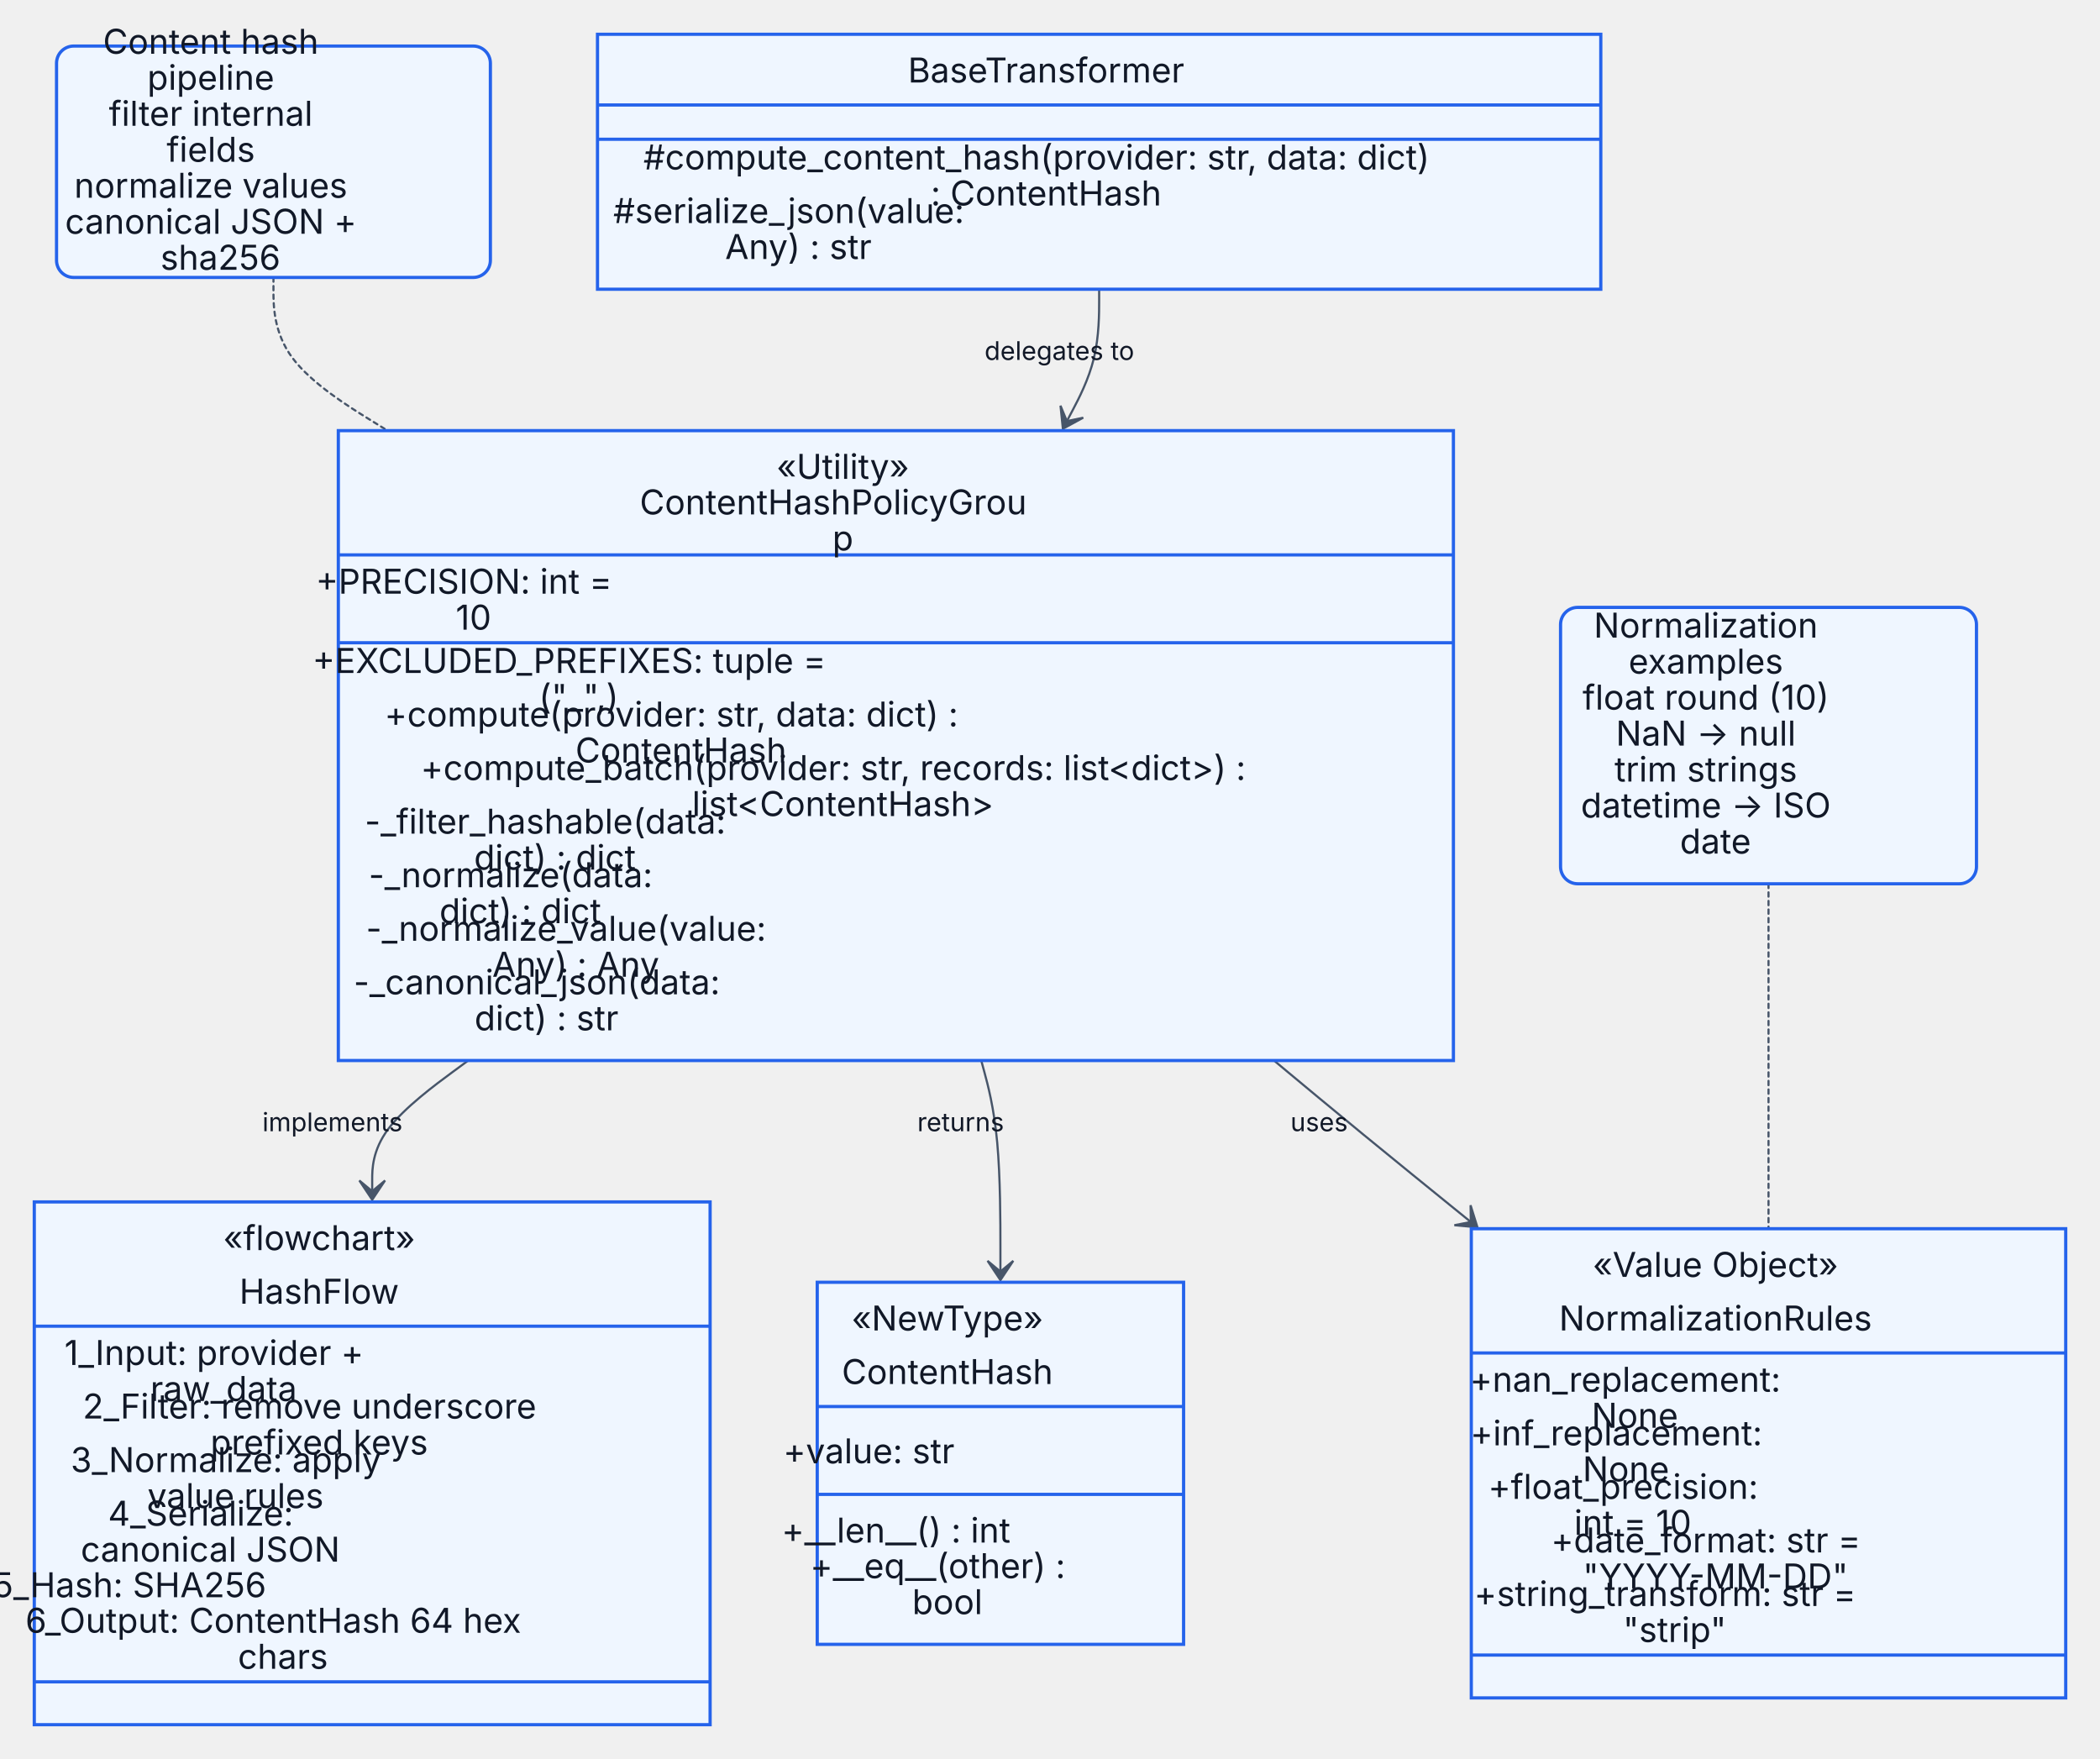
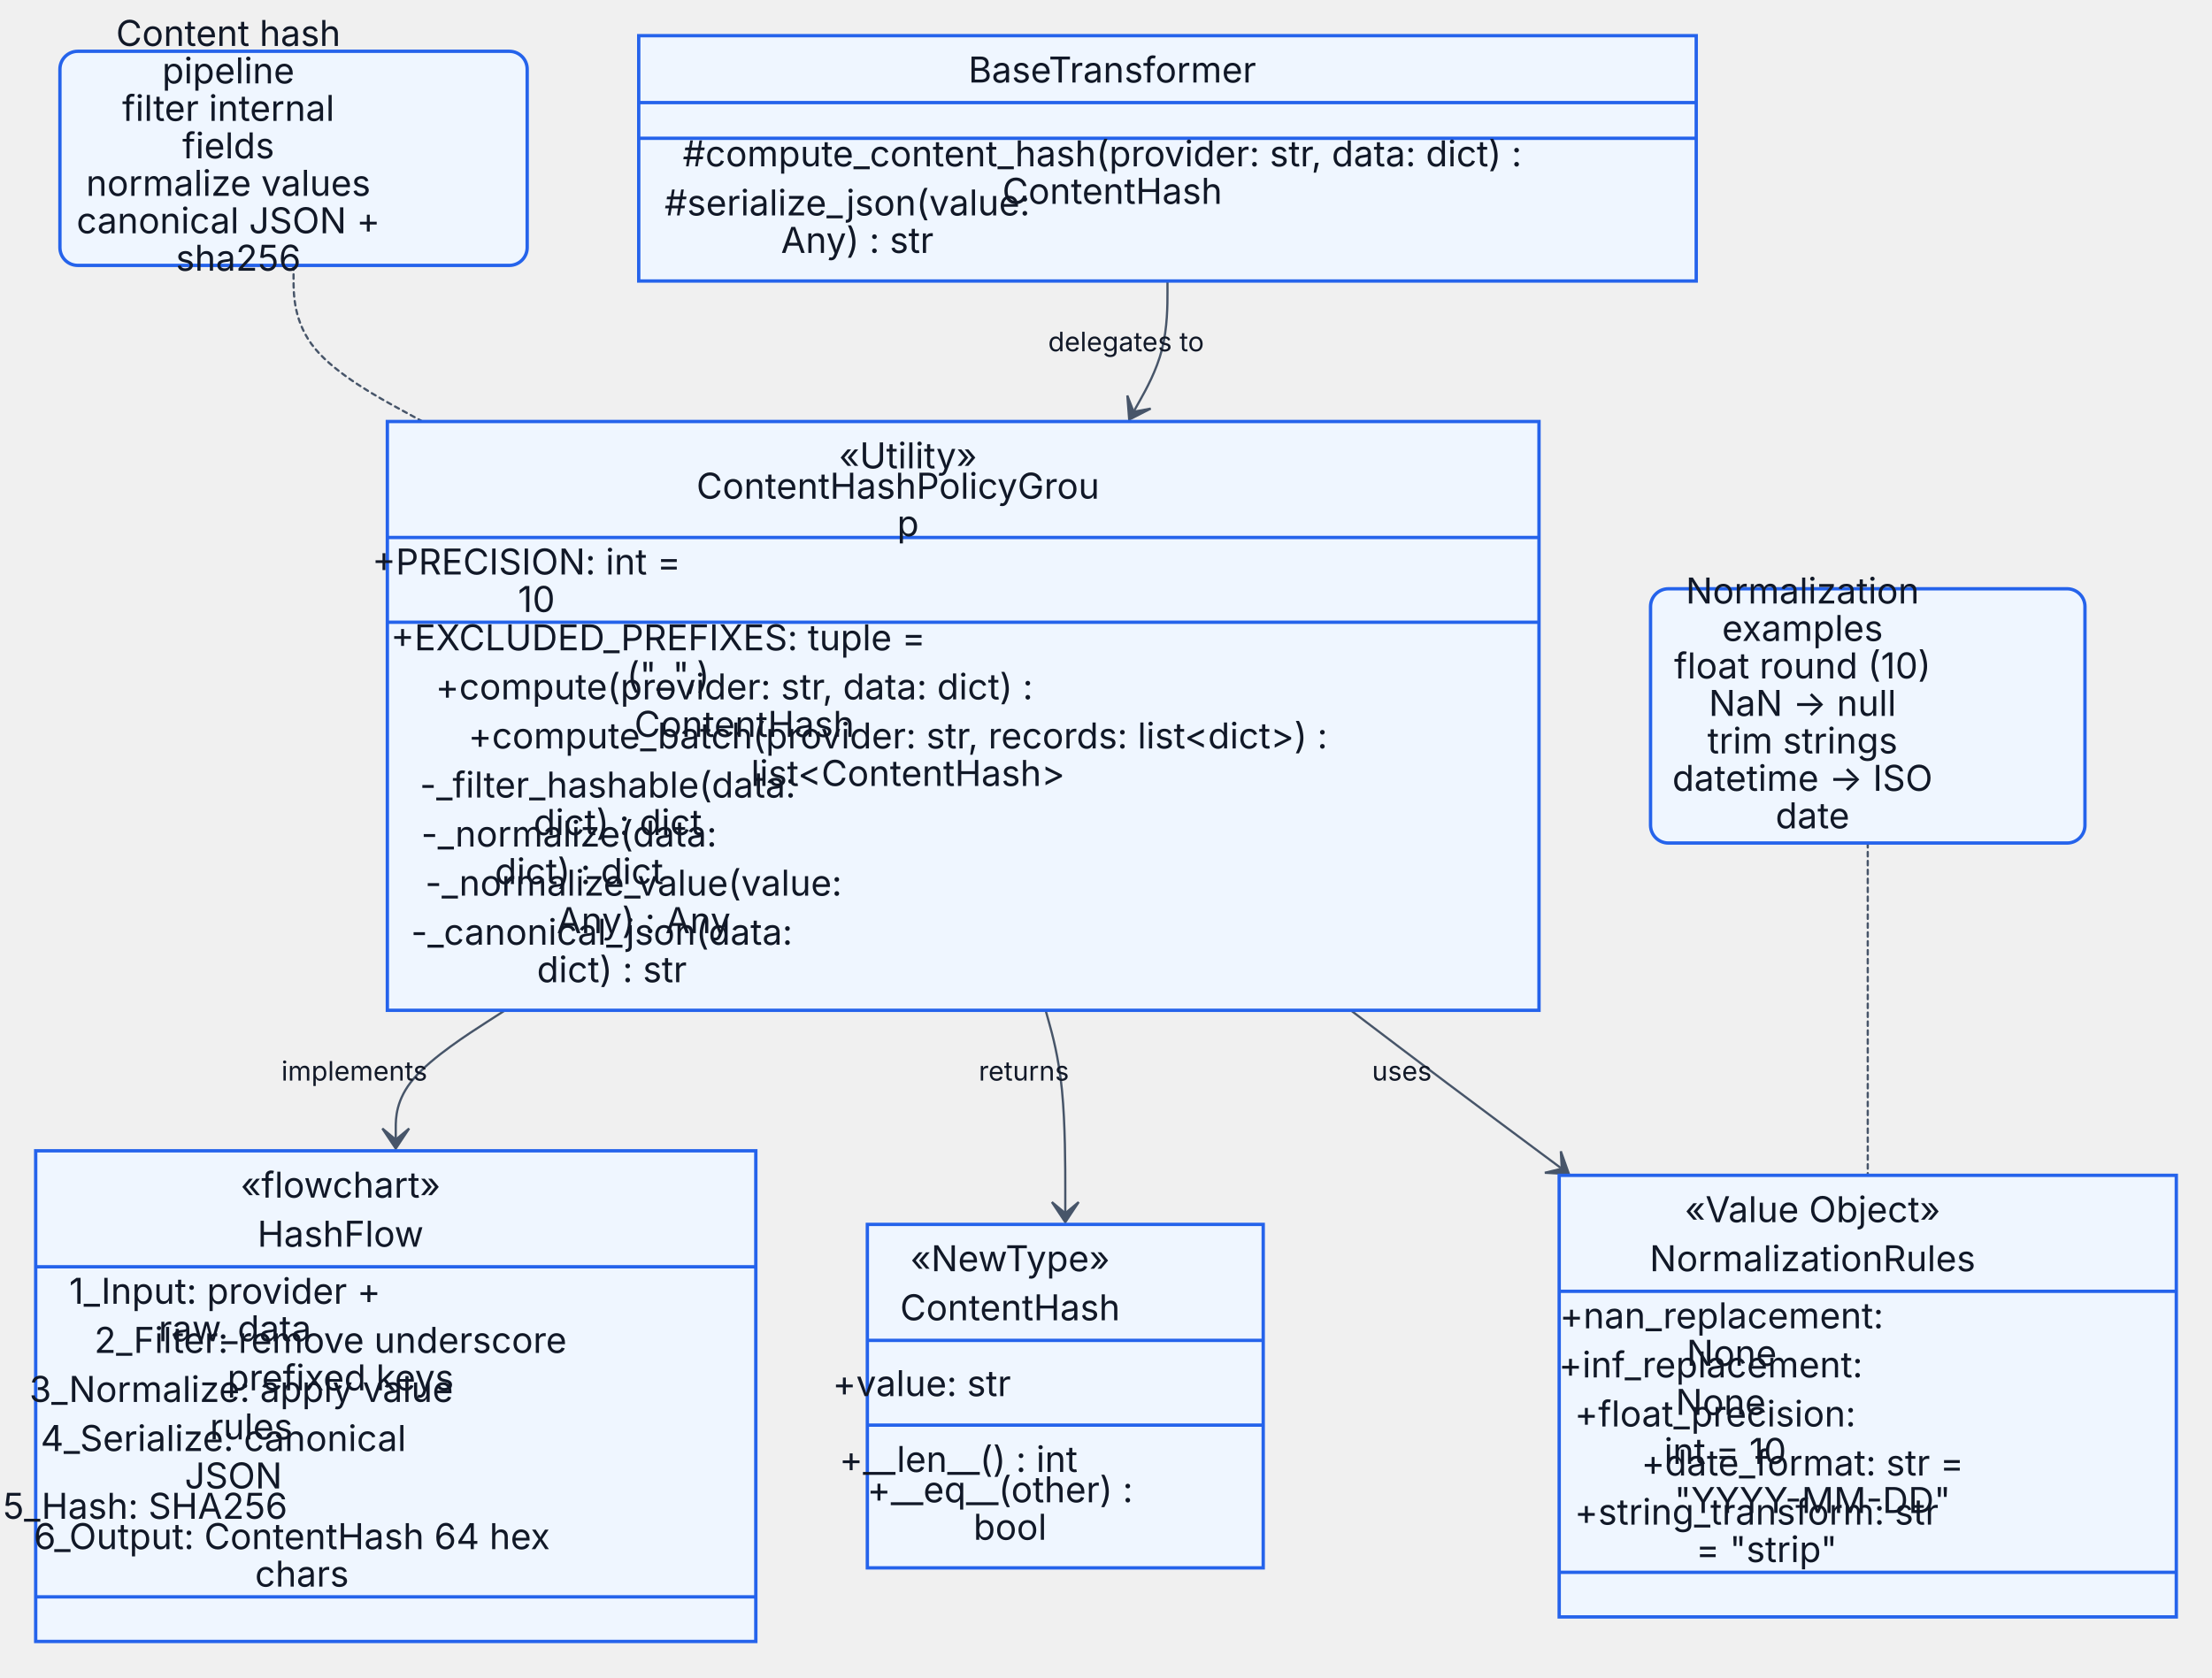
- <svg xmlns="http://www.w3.org/2000/svg" id="my-svg" width="100%" aria-roledescription="classDiagram" style="max-width:980.199px;background-color:white" viewBox="-8 -8 980.199 821">
+ <svg xmlns="http://www.w3.org/2000/svg" id="my-svg" width="100%" aria-roledescription="classDiagram" style="max-width:991.547px;background-color:white" viewBox="-8 -8 991.547 752">
  <style>#my-svg{font-family:Inter,-apple-system,BlinkMacSystemFont,'Segoe UI',Roboto,Oxygen,Ubuntu,sans-serif;font-size:16px;fill:#212121;}#my-svg .error-icon{fill:#f0fdf4;}#my-svg .error-text{fill:#212121;stroke:#212121;}#my-svg .edge-thickness-normal{stroke-width:2px;}#my-svg .edge-thickness-thick{stroke-width:3.5px;}#my-svg .edge-pattern-solid{stroke-dasharray:0;}#my-svg .edge-pattern-dashed{stroke-dasharray:3;}#my-svg .edge-pattern-dotted{stroke-dasharray:2;}#my-svg .marker{fill:#475569;stroke:#475569;}#my-svg .marker.cross{stroke:#475569;}#my-svg svg{font-family:Inter,-apple-system,BlinkMacSystemFont,'Segoe UI',Roboto,Oxygen,Ubuntu,sans-serif;font-size:16px;}#my-svg g.classGroup text{fill:#2563eb;stroke:none;font-family:Inter,-apple-system,BlinkMacSystemFont,'Segoe UI',Roboto,Oxygen,Ubuntu,sans-serif;font-size:10px;}#my-svg g.classGroup text .title{font-weight:bolder;}#my-svg .nodeLabel,#my-svg .edgeLabel{color:#212121;}#my-svg .edgeLabel .label rect{fill:#eff6ff;}#my-svg .label text{fill:#212121;}#my-svg .edgeLabel .label span{background:#eff6ff;}#my-svg .classTitle{font-weight:bolder;}#my-svg .node rect,#my-svg .node circle,#my-svg .node ellipse,#my-svg .node polygon,#my-svg .node path{fill:#eff6ff;stroke:#2563eb;stroke-width:1px;}#my-svg .divider{stroke:#2563eb;stroke-width:1;}#my-svg g.clickable{cursor:pointer;}#my-svg g.classGroup rect{fill:#eff6ff;stroke:#2563eb;}#my-svg g.classGroup line{stroke:#2563eb;stroke-width:1;}#my-svg .classLabel .box{stroke:none;stroke-width:0;fill:#eff6ff;opacity:0.5;}#my-svg .classLabel .label{fill:#2563eb;font-size:10px;}#my-svg .relation{stroke:#475569;stroke-width:1;fill:none;}#my-svg .dashed-line{stroke-dasharray:3;}#my-svg .dotted-line{stroke-dasharray:1 2;}#my-svg #compositionStart,#my-svg .composition{fill:#475569!important;stroke:#475569!important;stroke-width:1;}#my-svg #compositionEnd,#my-svg .composition{fill:#475569!important;stroke:#475569!important;stroke-width:1;}#my-svg #dependencyStart,#my-svg .dependency{fill:#475569!important;stroke:#475569!important;stroke-width:1;}#my-svg #dependencyStart,#my-svg .dependency{fill:#475569!important;stroke:#475569!important;stroke-width:1;}#my-svg #extensionStart,#my-svg .extension{fill:transparent!important;stroke:#475569!important;stroke-width:1;}#my-svg #extensionEnd,#my-svg .extension{fill:transparent!important;stroke:#475569!important;stroke-width:1;}#my-svg #aggregationStart,#my-svg .aggregation{fill:transparent!important;stroke:#475569!important;stroke-width:1;}#my-svg #aggregationEnd,#my-svg .aggregation{fill:transparent!important;stroke:#475569!important;stroke-width:1;}#my-svg #lollipopStart,#my-svg .lollipop{fill:#eff6ff!important;stroke:#475569!important;stroke-width:1;}#my-svg #lollipopEnd,#my-svg .lollipop{fill:#eff6ff!important;stroke:#475569!important;stroke-width:1;}#my-svg .edgeTerminals{font-size:11px;}#my-svg .classTitleText{text-anchor:middle;font-size:18px;fill:#212121;}#my-svg :root{--mermaid-font-family:"trebuchet ms",verdana,arial,sans-serif;}/*
 * Пользовательские стили диаграмм BioETL (структурированная копия)
 * Источник: custom.css
 * Цель: сгруппировать правила по типам элементов и документировать назначение каждого CSS-параметра.
 */

/* =========================================================
 * 1) Глобальная типографика и базовое поведение текста
 * ========================================================= */
svg {
    /* Задаёт основной стек шрифтов для всего текста в SVG. */
    font-family: Inter, -apple-system, BlinkMacSystemFont, 'Segoe UI', Roboto,
    Oxygen, Ubuntu, sans-serif;
}



/* =========================================================
 * 2) Общая геометрия узлов (для нескольких типов диаграмм)
 * ========================================================= */
.node rect,
.node circle,
.node ellipse,
.node polygon,
.node path {
    /* Единая толщина контура для фигур узлов. */
    stroke-width: 1.5px !important;
    /* Скругляет углы по горизонтали для более мягкого вида. */
    rx: 8;
    /* Скругляет углы по вертикали в паре с rx. */
    ry: 8;
    /* Добавляет лёгкую тень и отделяет узлы от фона. */
    filter:  none; /*  drop-shadow(0px 1px 2px rgba(0, 0, 0, 0.05));*/
}

/* =========================================================
 * 3) Контейнеры subgraph / cluster
 * ========================================================= */
.cluster rect,
.cluster path {
    /* Увеличивает радиус углов у контейнеров-групп. */
    rx: 10;
    /* Поддерживает симметрию скругления по вертикали. */
    ry: 10;
    /* Нейтральная заливка контейнера для снижения визуального шума. */
    fill: #f8fafc;
    /* Приглушённая обводка, чтобы границы были заметны, но не доминировали. */
    stroke: #94a3b8;
    /* Толщина границы контейнера в тон большинству узлов. */
    stroke-width: 1.5px;
    /* Убирает пунктир у рамок контейнеров. */
    stroke-dasharray: none;
    /* Делает фон контейнера полностью непрозрачным. */
    fill-opacity: 1;
    /* Отключает тень контейнера, чтобы акцент оставался на узлах. */
    filter: none;
}

.cluster text {
    /* Нормальный вес шрифта для заголовков групп. */
    font-weight: 400;
    /* Увеличенный размер заголовка относительно текста узлов. */
    font-size: 16px;
}

/* =========================================================
 * 4) Стили линий связей (edges/links)
 * ========================================================= */
.edgePath .path {
    /* Делает основные ребра более заметными в плотных графах. */
    stroke-width: 2.5px;
    /* Скругляет соединения сегментов линий. */
    stroke-linejoin: round;
    /* Скругляет окончания линий. */
    stroke-linecap: round;
}

.edgePath path,
.flowchart-link,
.relation,
.messageLine0,
.messageLine1,
.transition path {
    /* Унифицированные скруглённые соединения для всех типов линий. */
    stroke-linejoin: round;
    /* Унифицированные скруглённые окончания для всех типов линий. */
    stroke-linecap: round;
}

.transition path {
    /* Выравнивает толщину переходов state diagram с основными ребрами. */
    stroke-width: 2.5px;
}

/* =========================================================
 * 5) Подписи ребер и fallback-текст
 * ========================================================= */
.edgeLabel {
    /* Компактный размер шрифта для подписей на связях. */
    font-size: 12px;
    /* Плотная межстрочность для экономии места. */
    line-height: 1.1;
    /* Базовый непрозрачный фон под подписью. */
    background-color: #ffffff;
    /* Небольшие внутренние отступы вокруг текста. */
    padding: 1px 3px;
    /* Мягкое скругление фона подписи. */
    border-radius: 2px;
}

.edgeLabel span,
.edgeLabel p,
text.fo-fallback {
    /* Принудительный тёмный fill для контраста в SVG-рендерах. */
    fill: #111827 !important;
    /* Принудительный тёмный цвет для HTML-подписей. */
    color: #111827 !important;
    /* Полная непрозрачность текста. */
    opacity: 1 !important;
    /* Компактная межстрочность для многострочных подписей. */
    line-height: 1.1;
    /* Убирает стандартные внешние отступы HTML-параграфов. */
    margin: 0;
    /* Убирает стандартные внутренние отступы HTML-параграфов. */
    padding: 0;
}

.edgeLabel .labelBkg,
.labelBkg {
    /* Жёстко задаёт белый фон под текстом подписей. */
    background-color: #ffffff !important;
    /* Делает фон полностью непрозрачным во всех просмотрщиках. */
    opacity: 1 !important;
}

.edgeLabel rect {
    /* Переопределяет полупрозрачный фон по умолчанию у Mermaid. */
    opacity: 1 !important;
    /* Жёстко фиксирует белую заливку прямоугольника под подписью. */
    fill: #ffffff !important;
}

/* =========================================================
 * 6) Элементы sequence diagram
 * ========================================================= */
.actor {
    /* Толщина границы actor-блоков. */
    stroke-width: 1.5px;
    /* Скругление углов actor-блоков по горизонтали. */
    rx: 4;
    /* Скругление углов actor-блоков по вертикали. */
    ry: 4;
}

.messageLine0,
.messageLine1 {
    /* Толщина линий сообщений в sequence diagram. */
    stroke-width: 1.6px;
}

.messageText {
    /* Базовый размер текста сообщений. */
    font-size: 13px;
}

.activation0 {
    /* Более тонкая линия activation bar, чтобы не перегружать схему. */
    stroke-width: 1px;
}

.note {
    /* Скругление углов заметки по горизонтали. */
    rx: 4;
    /* Скругление углов заметки по вертикали. */
    ry: 4;
    /* Тонкая граница для вторичных блоков. */
    stroke-width: 1px;
    /* Лёгкая тень для визуального отделения заметок. */
    filter: drop-shadow(1px 1px 2px rgba(0, 0, 0, 0.06));
}

/* =========================================================
 * 7) Базовые элементы class diagram
 * ========================================================= */
g.classGroup rect {
    /* Скругление углов class box по горизонтали. */
    rx: 10;
    /* Скругление углов class box по вертикали. */
    ry: 10;
    /* Толщина границы class box. */
    stroke-width: 1.5px;
    /* Мягкая тень у class box без агрессивного контраста. */
    filter: drop-shadow(1px 1px 2px rgba(0, 0, 0, 0.06));
}

g.classGroup text {
    /* Базовый размер текста внутри class diagram. */
    font-size: 14px;
    padding: 10px 10px;
}

g.classGroup line {
    /* Толщина внутренних разделителей класса. */
    stroke-width: 1px;
}

.relation {
    /* Толщина связей между классами на уровне основных ребер. */
    stroke-width: 2.5px;
}

/* =========================================================
 * 8) Типографика HTML-лейблов class diagram
 * ========================================================= */
g.label-group .nodeLabel {
    /* Увеличенный размер названия класса для иерархии. */
    font-size: 16px !important;
    /* Полужирный акцент на имени класса. */
    font-weight: 200 !important;
    /* Лёгкое межбуквенное расстояние для читаемости заголовка. */
    letter-spacing: 0.01em;
}

g.annotation-group .nodeLabel {
    /* Уменьшенный размер для стереотипов/аннотаций. */
    font-size: 11px !important;
    /* Курсив для визуального отделения аннотаций. */
    font-style: italic !important;
    /* Небольшое ослабление контраста вторичного текста. */
    opacity: 0.8;
}

g.members-group .nodeLabel,
g.methods-group .nodeLabel {
    /* Компактный размер для атрибутов и методов. */
    font-size: 12px !important;
    /* Нормальный вес шрифта для плотного структурного текста. */
    font-weight: 400 !important;
}

/* =========================================================
 * 9) Помощники размеров foreignObject (class/flowchart)
 * ========================================================= */
g.members-group foreignObject,
g.methods-group foreignObject {
    /* Минимальная высота областей members/methods. */
    min-height: 40px;
}

.node foreignObject &gt; div,
g.classGroup foreignObject &gt; div {
    /* Стабилизирует вычисление размеров с учётом отступов/границ. */
    box-sizing: border-box;
}

.node.size-sm foreignObject &gt; div {
    /* Минимальная высота для малого размерного уровня узла. */
    min-height: 80px;
    /* Минимальная ширина для малого размерного уровня узла. */
    min-width: 180px;
}

.node.size-md foreignObject &gt; div {
    /* Минимальная высота для среднего размерного уровня узла. */
    min-height: 140px;
    /* Минимальная ширина для среднего размерного уровня узла. */
    min-width: 260px;
}

.node.size-lg foreignObject &gt; div {
    /* Минимальная высота для большого размерного уровня узла. */
    min-height: 200px;
    /* Минимальная ширина для большого размерного уровня узла. */
    min-width: 340px;
}

/* =========================================================
 * 10) Элементы state diagram
 * ========================================================= */
g.stateGroup rect {
    /* Скругление углов контейнеров состояний по горизонтали. */
    rx: 8;
    /* Скругление углов контейнеров состояний по вертикали. */
    ry: 8;
}

.statediagram-state rect {
    /* Скругление углов узлов состояния по горизонтали. */
    rx: 8;
    /* Скругление углов узлов состояния по вертикали. */
    ry: 8;
    /* Толщина границы узла состояния. */
    stroke-width: 1.5px;
    /* Лёгкая тень для визуального отделения state box. */
    filter: drop-shadow(1px 2px 3px rgba(0, 0, 0, 0.08));
}

/* =========================================================
 * 11) Элементы ER diagram
 * ========================================================= */
.er.entityBox {
    /* Толщина границы сущности ER-диаграммы. */
    stroke-width: 1.5px;
    /* Скругление углов сущности по горизонтали. */
    rx: 4;
    /* Скругление углов сущности по вертикали. */
    ry: 4;
    /* Лёгкая тень для отделения блоков сущностей. */
    filter: drop-shadow(1px 2px 3px rgba(0, 0, 0, 0.08));
}

/* =========================================================
 * 12) Узлы mindmap
 * ========================================================= */
.mindmap-node rect,
.mindmap-node circle {
    /* Толщина контура узлов mindmap. */
    stroke-width: 1.5px;
    /* Чуть более выраженная тень для плотных радиальных веток. */
    filter: drop-shadow(1px 2px 2px rgba(0, 0, 0, 0.1));
}

/* =========================================================
 * 13) Маркеры стрелок
 * ========================================================= */
marker path {
    /* Единый нейтральный цвет наконечников стрелок. */
    fill: #475569;
}

/* =========================================================
 * 14) Цветовая карта архитектурных слоёв (fallback-селекторы)
 * ========================================================= */
[id*="Domain"] &gt; rect,
[id*="Domain"] &gt; path {
    /* Цвет фона для доменного слоя. */
    fill: #f5f3ff !important;
    /* Цвет границы для доменного слоя. */
    stroke: #7c3aed !important;
}

.cluster[id*="Domain"] &gt; rect,
.cluster[id*="Domain"] &gt; path {
    fill: #ffffff !important;
}

[id*="Application"] &gt; rect,
[id*="Application"] &gt; path {
    /* Цвет фона для application-слоя. */
    fill: #f0fdf4 !important;
    /* Цвет границы для application-слоя. */
    stroke: #16a34a !important;
}

.cluster[id*="Application"] &gt; rect,
.cluster[id*="Application"] &gt; path {
    fill: #ffffff !important;
}

[id*="Infrastructure"] &gt; rect,
[id*="Infrastructure"] &gt; path {
    /* Цвет фона для infrastructure-слоя. */
    fill: #fff1f2 !important;
    /* Цвет границы для infrastructure-слоя. */
    stroke: #dc2626 !important;
}

.cluster[id*="Infrastructure"] &gt; rect,
.cluster[id*="Infrastructure"] &gt; path {
    fill: #ffffff !important;
}

[id*="Composition"] &gt; rect,
[id*="Composition"] &gt; path {
    /* Цвет фона для composition-слоя. */
    fill: #fff7ed !important;
    /* Цвет границы для composition-слоя. */
    stroke: #f59e0b !important;
}

.cluster[id*="Composition"] &gt; rect,
.cluster[id*="Composition"] &gt; path {
    fill: #ffffff !important;
}

[id*="Interfaces"] &gt; rect,
[id*="Interfaces"] &gt; path {
    /* Цвет фона для слоя интерфейсов. */
    fill: #eff6ff !important;
    /* Цвет границы для слоя интерфейсов. */
    stroke: #2563eb !important;
}

.cluster[id*="Interfaces"] &gt; rect,
.cluster[id*="Interfaces"] &gt; path {
    fill: #ffffff !important;
}

[id*="External"] &gt; rect,
[id*="External"] &gt; path {
    /* Цвет фона для внешних систем. */
    fill: #f1f5f9 !important;
    /* Цвет границы для внешних систем. */
    stroke: #64748b !important;
}

.cluster[id*="External"] &gt; rect,
.cluster[id*="External"] &gt; path {
    fill: #ffffff !important;
}

/* Белая подложка под подписи всех архитектурных/medallion слоёв */
g.cluster[id*="Domain"] .cluster-label foreignObject &gt; div,
g.cluster[id*="Application"] .cluster-label foreignObject &gt; div,
g.cluster[id*="Infrastructure"] .cluster-label foreignObject &gt; div,
g.cluster[id*="Composition"] .cluster-label foreignObject &gt; div,
g.cluster[id*="Interfaces"] .cluster-label foreignObject &gt; div,
g.cluster[id*="External"] .cluster-label foreignObject &gt; div,
g.cluster[id*="Bronze"] .cluster-label foreignObject &gt; div,
g.cluster[id*="Silver"] .cluster-label foreignObject &gt; div,
g.cluster[id*="Gold"] .cluster-label foreignObject &gt; div,
g.cluster[id*="Quarantine"] .cluster-label foreignObject &gt; div {
    background: #ffffff !important;
    padding: 0 6px !important;
    border-radius: 4px;
}

/* Fallback для рендеров без foreignObject: не рисуем толстую обводку */
g.cluster[id*="Domain"] .cluster-label text.fo-fallback,
g.cluster[id*="Application"] .cluster-label text.fo-fallback,
g.cluster[id*="Infrastructure"] .cluster-label text.fo-fallback,
g.cluster[id*="Composition"] .cluster-label text.fo-fallback,
g.cluster[id*="Interfaces"] .cluster-label text.fo-fallback,
g.cluster[id*="External"] .cluster-label text.fo-fallback,
g.cluster[id*="Bronze"] .cluster-label text.fo-fallback,
g.cluster[id*="Silver"] .cluster-label text.fo-fallback,
g.cluster[id*="Gold"] .cluster-label text.fo-fallback,
g.cluster[id*="Quarantine"] .cluster-label text.fo-fallback {
    fill: #111827 !important;
    stroke: none !important;
}

/* =========================================================
 * 15) Цветовая карта слоёв Medallion
 * ========================================================= */
[id*="Bronze"] &gt; rect,
[id*="Bronze"] &gt; path {
    /* Цвет фона Bronze-слоя. */
    fill: #fff7ed !important;
    /* Цвет границы Bronze-слоя. */
    stroke: #f59e0b !important;
}

[id*="Silver"] &gt; rect,
[id*="Silver"] &gt; path {
    /* Цвет фона Silver-слоя. */
    fill: #f8fafc !important;
    /* Цвет границы Silver-слоя. */
    stroke: #475569 !important;
}

[id*="Gold"] &gt; rect,
[id*="Gold"] &gt; path {
    /* Цвет фона Gold-слоя. */
    fill: #fefce8 !important;
    /* Цвет границы Gold-слоя. */
    stroke: #ca8a04 !important;
}

[id*="Quarantine"] &gt; rect,
[id*="Quarantine"] &gt; path {
    /* Цвет фона для карантинных/проблемных потоков данных. */
    fill: #ffe4e6 !important;
    /* Цвет границы для карантинных/проблемных потоков данных. */
    stroke: #e11d48 !important;
}
/* Нормализует вес текста в узлах и заголовках слоёв (без полужирного акцента). */
.node .label text,
.node .label tspan,
.node .label .nodeLabel,
text.fo-fallback {
    stroke: none !important;
    stroke-width: 0 !important;
    fill: #111827 !important;
    font-weight: 400 !important;
}
/* Single text layer (fallback-only) */
text.fo-fallback {
    display: inline !important;
}

foreignObject {
    display: none !important;
}/* bioetl-inject */#my-svg .edgeLabel rect{opacity:1!important;fill:#ffffff!important}#my-svg .labelBkg{background-color:#ffffff!important;opacity:1!important}#my-svg .edgeLabel .labelBkg{background-color:#ffffff!important;opacity:1!important}#my-svg .edgeLabel{font-size:12px;line-height:1.1;padding:1px 3px}#my-svg .edgeLabel span{color:#111827!important;fill:#111827!important;opacity:1!important;line-height:1.1;margin:0;padding:0}#my-svg .edgeLabel p{color:#111827!important;fill:#111827!important;opacity:1!important;line-height:1.1;margin:0;padding:0}#my-svg text.fo-fallback{color:#111827!important;fill:#111827!important;opacity:1!important}</style>
  <defs>
    <marker id="my-svg_classDiagram-aggregationStart" class="marker aggregation classDiagram" markerHeight="240" markerWidth="190" orient="auto" refX="18" refY="7">
      <path d="m18 7-9 6-8-6 8-6Z" />
    </marker>
  </defs>
  <defs>
    <marker id="my-svg_classDiagram-aggregationEnd" class="marker aggregation classDiagram" markerHeight="28" markerWidth="20" orient="auto" refX="1" refY="7">
      <path d="m18 7-9 6-8-6 8-6Z" />
    </marker>
  </defs>
  <defs>
    <marker id="my-svg_classDiagram-extensionStart" class="marker extension classDiagram" markerHeight="240" markerWidth="190" orient="auto" refX="18" refY="7">
      <path d="m1 7 17 6V1Z" />
    </marker>
  </defs>
  <defs>
    <marker id="my-svg_classDiagram-extensionEnd" class="marker extension classDiagram" markerHeight="28" markerWidth="20" orient="auto" refX="1" refY="7">
      <path d="M1 1v12l17-6Z" />
    </marker>
  </defs>
  <defs>
    <marker id="my-svg_classDiagram-compositionStart" class="marker composition classDiagram" markerHeight="240" markerWidth="190" orient="auto" refX="18" refY="7">
      <path d="m18 7-9 6-8-6 8-6Z" />
    </marker>
  </defs>
  <defs>
    <marker id="my-svg_classDiagram-compositionEnd" class="marker composition classDiagram" markerHeight="28" markerWidth="20" orient="auto" refX="1" refY="7">
      <path d="m18 7-9 6-8-6 8-6Z" />
    </marker>
  </defs>
  <defs>
    <marker id="my-svg_classDiagram-dependencyStart" class="marker dependency classDiagram" markerHeight="240" markerWidth="190" orient="auto" refX="6" refY="7">
      <path d="m5 7 4 6-8-6 8-6Z" />
    </marker>
  </defs>
  <defs>
    <marker id="my-svg_classDiagram-dependencyEnd" class="marker dependency classDiagram" markerHeight="28" markerWidth="20" orient="auto" refX="13" refY="7">
      <path d="m18 7-9 6 5-6-5-6Z" />
    </marker>
  </defs>
  <defs>
    <marker id="my-svg_classDiagram-lollipopStart" class="marker lollipop classDiagram" markerHeight="240" markerWidth="190" orient="auto" refX="13" refY="7">
      <circle cx="7" cy="7" r="6" fill="transparent" stroke="#000" />
    </marker>
  </defs>
  <defs>
    <marker id="my-svg_classDiagram-lollipopEnd" class="marker lollipop classDiagram" markerHeight="240" markerWidth="190" orient="auto" refX="1" refY="7">
      <circle cx="7" cy="7" r="6" fill="transparent" stroke="#000" />
    </marker>
  </defs>
  <g class="root">
    <g class="edgePaths">
-       <path id="id1" marker-end="url(#my-svg_classDiagram-dependencyEnd)" d="m586.65 487 6.603 5.5c6.603 5.5 19.81 16.5 34.99 28.954 15.182 12.453 32.338 26.36 40.915 33.314l8.578 6.954" class="edge-pattern-solid relation" style="fill:none" />
-       <path id="id2" marker-end="url(#my-svg_classDiagram-dependencyEnd)" d="m450.008 487 1.49 5.5c1.492 5.5 4.473 16.5 5.964 32.75s1.491 37.75 1.491 48.5v10.75" class="edge-pattern-solid relation" style="fill:none" />
-       <path id="id3" marker-end="url(#my-svg_classDiagram-dependencyEnd)" d="M505.04 127v5.5c0 5.5 0 16.5-2.434 26.615-2.433 10.116-7.298 19.346-9.73 23.962l-2.434 4.615" class="edge-pattern-solid relation" style="fill:none" />
-       <path id="id4" marker-end="url(#my-svg_classDiagram-dependencyEnd)" d="m210.54 487-7.47 5.5c-7.468 5.5-22.406 16.5-29.875 26.5-7.468 10-7.468 19-7.468 23.5v4.5" class="edge-pattern-solid relation" style="fill:none" />
-       <path id="edgeNote5" d="M119.64 121.5v6.417c0 6.416 0 19.25 8.878 31.166S155.148 182 164.026 187.5l8.877 5.5" class="edge-pattern-dotted relation" style="fill:none" />
-       <path id="edgeNote6" d="M817.473 404.5v161" class="edge-pattern-dotted relation" style="fill:none" />
+       <path id="id1" marker-end="url(#my-svg_classDiagram-dependencyEnd)" d="m597.483 445 6.91 5.25c6.91 5.25 20.729 15.75 36.362 27.487s33.08 24.71 41.803 31.196l8.724 6.487" class="edge-pattern-solid relation" style="fill:none" />
+       <path id="id2" marker-end="url(#my-svg_classDiagram-dependencyEnd)" d="m460.705 445 1.47 5.25c1.47 5.25 4.409 15.75 5.879 30.75s1.47 34.5 1.47 44.25V535" class="edge-pattern-solid relation" style="fill:none" />
+       <path id="id3" marker-end="url(#my-svg_classDiagram-dependencyEnd)" d="M515.332 118v5.25c0 5.25 0 15.75-2.452 25.378s-7.356 18.382-9.808 22.76l-2.452 4.377" class="edge-pattern-solid relation" style="fill:none" />
+       <path id="id4" marker-end="url(#my-svg_classDiagram-dependencyEnd)" d="m218.402 445-8.167 5.25c-8.168 5.25-24.502 15.75-32.67 25.25-8.167 9.5-8.167 18-8.167 22.25V502" class="edge-pattern-solid relation" style="fill:none" />
+       <path id="edgeNote5" d="M123.59 111v6.417c0 6.416 0 19.25 9.638 30.916s28.915 22.167 38.553 27.417l9.638 5.25" class="edge-pattern-dotted relation" style="fill:none" />
+       <path id="edgeNote6" d="M829.234 370v149" class="edge-pattern-dotted relation" style="fill:none" />
    </g>
    <g class="edgeLabels">
      <g class="edgeLabel">
        <g class="label">
-           <text xml:space="preserve" x="15.5" y="10.5" class="fo-fallback" text-anchor="middle" transform="translate(610.77 509.5)">
-             <tspan x="15.5">uses</tspan>
+           <text xml:space="preserve" x="16.898" y="9" class="fo-fallback" text-anchor="middle" transform="translate(622.043 467.5)">
+             <tspan x="16.898">uses</tspan>
          </text>
        </g>
      </g>
      <g class="edgeLabel">
        <g class="label">
-           <text xml:space="preserve" x="24.906" y="10.5" class="fo-fallback" text-anchor="middle" transform="translate(434.047 509.5)">
-             <tspan x="24.906">returns</tspan>
+           <text xml:space="preserve" x="24.898" y="9" class="fo-fallback" text-anchor="middle" transform="translate(444.625 467.5)">
+             <tspan x="24.898">returns</tspan>
          </text>
        </g>
      </g>
      <g class="edgeLabel">
        <g class="label">
-           <text xml:space="preserve" x="43.68" y="10.5" class="fo-fallback" text-anchor="middle" transform="translate(461.36 149.5)">
-             <tspan x="43.68">delegates to</tspan>
+           <text xml:space="preserve" x="43.594" y="9" class="fo-fallback" text-anchor="middle" transform="translate(471.738 140.5)">
+             <tspan x="43.594">delegates to</tspan>
          </text>
        </g>
      </g>
      <g class="edgeLabel">
        <g class="label">
-           <text xml:space="preserve" x="41.359" y="10.5" class="fo-fallback" text-anchor="middle" transform="translate(124.367 509.5)">
-             <tspan x="41.359">implements</tspan>
+           <text xml:space="preserve" x="40.906" y="9" class="fo-fallback" text-anchor="middle" transform="translate(128.492 467.5)">
+             <tspan x="40.906">implements</tspan>
          </text>
        </g>
      </g>
    </g>
    <g class="nodes">
      <g id="classId-ContentHashPolicyGroup-0" class="node default">
-         <path d="M149.918 193h520.484v294H149.918z" class="outer title-state" />
-         <path d="M149.918 251h520.484M149.918 292h520.484" class="divider" />
-         <g class="label">
-           <text xml:space="preserve" x="28.695" y="10.5" class="fo-fallback" text-anchor="middle" transform="translate(381.465 205)">
-             <tspan x="28.695">«Utility»</tspan>
-           </text>
-           <text xml:space="preserve" x="94.648" y="2.1" class="classTitle fo-fallback" text-anchor="middle" transform="translate(315.512 230)">
-             <tspan x="94.648">ContentHashPolicyGrou</tspan>
-             <tspan x="94.648" dy="16.8">p</tspan>
-           </text>
-           <text xml:space="preserve" x="75.844" y="2.1" class="fo-fallback" text-anchor="middle" transform="translate(161.918 267)">
-             <tspan x="75.844">+PRECISION: int =</tspan>
-             <tspan x="75.844" dy="16.8">10</tspan>
-           </text>
-           <text xml:space="preserve" x="124.969" y="2.1" class="fo-fallback" text-anchor="middle" transform="translate(161.918 304)">
-             <tspan x="124.969">+EXCLUDED_PREFIXES: tuple =</tspan>
-             <tspan x="124.969" dy="16.8">("_",)</tspan>
-           </text>
-           <text xml:space="preserve" x="172.688" y="2.1" class="fo-fallback" text-anchor="middle" transform="translate(161.918 329)">
-             <tspan x="172.688">+compute(provider: str, data: dict) :</tspan>
-             <tspan x="172.688" dy="16.8">ContentHash</tspan>
-           </text>
-           <text xml:space="preserve" x="248.242" y="2.1" class="fo-fallback" text-anchor="middle" transform="translate(161.918 354)">
-             <tspan x="248.242">+compute_batch(provider: str, records: list&lt;dict&gt;) :</tspan>
-             <tspan x="248.242" dy="16.8">list&lt;ContentHash&gt;</tspan>
-           </text>
-           <text xml:space="preserve" x="113.852" y="2.1" class="fo-fallback" text-anchor="middle" transform="translate(161.918 379)">
-             <tspan x="113.852">-_filter_hashable(data:</tspan>
-             <tspan x="113.852" dy="16.8">dict) : dict</tspan>
-           </text>
-           <text xml:space="preserve" x="97.695" y="2.1" class="fo-fallback" text-anchor="middle" transform="translate(161.918 404)">
-             <tspan x="97.695">-_normalize(data:</tspan>
-             <tspan x="97.695" dy="16.8">dict) : dict</tspan>
-           </text>
-           <text xml:space="preserve" x="123.562" y="2.1" class="fo-fallback" text-anchor="middle" transform="translate(161.918 429)">
-             <tspan x="123.562">-_normalize_value(value:</tspan>
-             <tspan x="123.562" dy="16.8">Any) : Any</tspan>
-           </text>
-           <text xml:space="preserve" x="109.914" y="2.1" class="fo-fallback" text-anchor="middle" transform="translate(161.918 454)">
-             <tspan x="109.914">-_canonical_json(data:</tspan>
-             <tspan x="109.914" dy="16.8">dict) : str</tspan>
+         <path d="M165.633 181h516.234v264H165.633z" class="outer title-state" />
+         <path d="M165.633 233h516.234M165.633 271h516.234" class="divider" />
+         <g class="label">
+           <text xml:space="preserve" x="28.453" y="9" class="fo-fallback" text-anchor="middle" transform="translate(395.297 193)">
+             <tspan x="28.453">«Utility»</tspan>
+           </text>
+           <text xml:space="preserve" x="97.344" y=".6" class="classTitle fo-fallback" text-anchor="middle" transform="translate(326.406 215)">
+             <tspan x="97.344">ContentHashPolicyGrou</tspan>
+             <tspan x="97.344" dy="16.8">p</tspan>
+           </text>
+           <text xml:space="preserve" x="79.594" y=".6" class="fo-fallback" text-anchor="middle" transform="translate(177.633 249)">
+             <tspan x="79.594">+PRECISION: int =</tspan>
+             <tspan x="79.594" dy="16.8">10</tspan>
+           </text>
+           <text xml:space="preserve" x="138.625" y=".6" class="fo-fallback" text-anchor="middle" transform="translate(177.633 283)">
+             <tspan x="138.625">+EXCLUDED_PREFIXES: tuple =</tspan>
+             <tspan x="138.625" dy="16.8">("_",)</tspan>
+           </text>
+           <text xml:space="preserve" x="172.75" y=".6" class="fo-fallback" text-anchor="middle" transform="translate(177.633 305)">
+             <tspan x="172.75">+compute(provider: str, data: dict) :</tspan>
+             <tspan x="172.75" dy="16.8">ContentHash</tspan>
+           </text>
+           <text xml:space="preserve" x="246.117" y=".6" class="fo-fallback" text-anchor="middle" transform="translate(177.633 327)">
+             <tspan x="246.117">+compute_batch(provider: str, records: list&lt;dict&gt;) :</tspan>
+             <tspan x="246.117" dy="16.8">list&lt;ContentHash&gt;</tspan>
+           </text>
+           <text xml:space="preserve" x="116.062" y=".6" class="fo-fallback" text-anchor="middle" transform="translate(177.633 349)">
+             <tspan x="116.062">-_filter_hashable(data:</tspan>
+             <tspan x="116.062" dy="16.8">dict) : dict</tspan>
+           </text>
+           <text xml:space="preserve" x="98.703" y=".6" class="fo-fallback" text-anchor="middle" transform="translate(177.633 371)">
+             <tspan x="98.703">-_normalize(data:</tspan>
+             <tspan x="98.703" dy="16.8">dict) : dict</tspan>
+           </text>
+           <text xml:space="preserve" x="127.625" y=".6" class="fo-fallback" text-anchor="middle" transform="translate(177.633 393)">
+             <tspan x="127.625">-_normalize_value(value:</tspan>
+             <tspan x="127.625" dy="16.8">Any) : Any</tspan>
+           </text>
+           <text xml:space="preserve" x="113.391" y=".6" class="fo-fallback" text-anchor="middle" transform="translate(177.633 415)">
+             <tspan x="113.391">-_canonical_json(data:</tspan>
+             <tspan x="113.391" dy="16.8">dict) : str</tspan>
          </text>
        </g>
      </g>
      <g id="classId-NormalizationRules-1" class="node default">
-         <path d="M678.746 565.5h277.453v219H678.746z" class="outer title-state" />
-         <path d="M678.746 623.5H956.2M678.746 764.5H956.2" class="divider" />
-         <g class="label">
-           <text xml:space="preserve" x="52.648" y="10.5" class="fo-fallback" text-anchor="middle" transform="translate(764.824 577.5)">
-             <tspan x="52.648">«Value Object»</tspan>
-           </text>
-           <text xml:space="preserve" x="74.039" y="10.5" class="classTitle fo-fallback" text-anchor="middle" transform="translate(743.434 602.5)">
-             <tspan x="74.039">NormalizationRules</tspan>
-           </text>
-           <text xml:space="preserve" x="89.094" y="2.1" class="fo-fallback" text-anchor="middle" transform="translate(690.746 639.5)">
-             <tspan x="89.094">+nan_replacement:</tspan>
-             <tspan x="89.094" dy="16.8">None</tspan>
-           </text>
-           <text xml:space="preserve" x="84.938" y="2.1" class="fo-fallback" text-anchor="middle" transform="translate(690.746 664.5)">
-             <tspan x="84.938">+inf_replacement:</tspan>
-             <tspan x="84.938" dy="16.8">None</tspan>
-           </text>
-           <text xml:space="preserve" x="88.133" y="2.1" class="fo-fallback" text-anchor="middle" transform="translate(690.746 689.5)">
-             <tspan x="88.133">+float_precision:</tspan>
-             <tspan x="88.133" dy="16.8">int = 10</tspan>
-           </text>
-           <text xml:space="preserve" x="126.727" y="2.1" class="fo-fallback" text-anchor="middle" transform="translate(690.746 714.5)">
-             <tspan x="126.727">+date_format: str =</tspan>
-             <tspan x="126.727" dy="16.8">"YYYY-MM-DD"</tspan>
-           </text>
-           <text xml:space="preserve" x="107.672" y="2.1" class="fo-fallback" text-anchor="middle" transform="translate(690.746 739.5)">
-             <tspan x="107.672">+string_transform: str =</tspan>
-             <tspan x="107.672" dy="16.8">"strip"</tspan>
+         <path d="M690.921 519h276.625v198H690.921z" class="outer title-state" />
+         <path d="M690.921 571h276.626M690.921 697h276.626" class="divider" />
+         <g class="label">
+           <text xml:space="preserve" x="54.109" y="9" class="fo-fallback" text-anchor="middle" transform="translate(775.125 531)">
+             <tspan x="54.109">«Value Object»</tspan>
+           </text>
+           <text xml:space="preserve" x="74.68" y="9" class="classTitle fo-fallback" text-anchor="middle" transform="translate(754.555 553)">
+             <tspan x="74.68">NormalizationRules</tspan>
+           </text>
+           <text xml:space="preserve" x="90.062" y=".6" class="fo-fallback" text-anchor="middle" transform="translate(702.922 587)">
+             <tspan x="90.062">+nan_replacement:</tspan>
+             <tspan x="90.062" dy="16.8">None</tspan>
+           </text>
+           <text xml:space="preserve" x="85.164" y=".6" class="fo-fallback" text-anchor="middle" transform="translate(702.922 609)">
+             <tspan x="85.164">+inf_replacement:</tspan>
+             <tspan x="85.164" dy="16.8">None</tspan>
+           </text>
+           <text xml:space="preserve" x="87.172" y=".6" class="fo-fallback" text-anchor="middle" transform="translate(702.922 631)">
+             <tspan x="87.172">+float_precision:</tspan>
+             <tspan x="87.172" dy="16.8">int = 10</tspan>
+           </text>
+           <text xml:space="preserve" x="126.312" y=".6" class="fo-fallback" text-anchor="middle" transform="translate(702.922 653)">
+             <tspan x="126.312">+date_format: str =</tspan>
+             <tspan x="126.312" dy="16.8">"YYYY-MM-DD"</tspan>
+           </text>
+           <text xml:space="preserve" x="105.711" y=".6" class="fo-fallback" text-anchor="middle" transform="translate(702.922 675)">
+             <tspan x="105.711">+string_transform: str</tspan>
+             <tspan x="105.711" dy="16.8">= "strip"</tspan>
          </text>
        </g>
      </g>
      <g id="classId-ContentHash-2" class="node default">
-         <path d="M373.453 590.5h171v169h-171z" class="outer title-state" />
-         <path d="M373.453 648.5h171M373.453 689.5h171" class="divider" />
-         <g class="label">
-           <text xml:space="preserve" x="40.555" y="10.5" class="fo-fallback" text-anchor="middle" transform="translate(418.398 602.5)">
-             <tspan x="40.555">«NewType»</tspan>
-           </text>
-           <text xml:space="preserve" x="48.859" y="10.5" class="classTitle fo-fallback" text-anchor="middle" transform="translate(410.094 627.5)">
-             <tspan x="48.859">ContentHash</tspan>
-           </text>
-           <text xml:space="preserve" x="36.836" y="10.5" class="fo-fallback" text-anchor="middle" transform="translate(385.453 664.5)">
-             <tspan x="36.836">+value: str</tspan>
-           </text>
-           <text xml:space="preserve" x="49.523" y="10.5" class="fo-fallback" text-anchor="middle" transform="translate(385.453 701.5)">
-             <tspan x="49.523">+__len__() : int</tspan>
-           </text>
-           <text xml:space="preserve" x="73.5" y="2.1" class="fo-fallback" text-anchor="middle" transform="translate(385.453 726.5)">
-             <tspan x="73.5">+__eq__(other) :</tspan>
-             <tspan x="73.5" dy="16.8">bool</tspan>
+         <path d="M380.796 541H558.25v154H380.796z" class="outer title-state" />
+         <path d="M380.796 593H558.25M380.796 631H558.25" class="divider" />
+         <g class="label">
+           <text xml:space="preserve" x="42.25" y="9" class="fo-fallback" text-anchor="middle" transform="translate(427.273 553)">
+             <tspan x="42.25">«NewType»</tspan>
+           </text>
+           <text xml:space="preserve" x="49.781" y="9" class="classTitle fo-fallback" text-anchor="middle" transform="translate(419.742 575)">
+             <tspan x="49.781">ContentHash</tspan>
+           </text>
+           <text xml:space="preserve" x="37.133" y="9" class="fo-fallback" text-anchor="middle" transform="translate(392.797 609)">
+             <tspan x="37.133">+value: str</tspan>
+           </text>
+           <text xml:space="preserve" x="53.594" y="9" class="fo-fallback" text-anchor="middle" transform="translate(392.797 643)">
+             <tspan x="53.594">+__len__() : int</tspan>
+           </text>
+           <text xml:space="preserve" x="76.727" y=".6" class="fo-fallback" text-anchor="middle" transform="translate(392.797 665)">
+             <tspan x="76.727">+__eq__(other) :</tspan>
+             <tspan x="76.727" dy="16.8">bool</tspan>
          </text>
        </g>
      </g>
      <g id="classId-BaseTransformer-3" class="node default">
-         <path d="M270.891 8h468.297v119H270.891z" class="outer title-state" />
-         <path d="M270.891 41h468.296M270.891 57h468.296" class="divider" />
-         <g class="label">
-           <text xml:space="preserve" x="63.219" y="10.5" class="classTitle fo-fallback" text-anchor="middle" transform="translate(441.82 20)">
-             <tspan x="63.219">BaseTransformer</tspan>
-           </text>
-           <text xml:space="preserve" x="222.148" y="2.1" class="fo-fallback" text-anchor="middle" transform="translate(282.89 69)">
-             <tspan x="222.148">#compute_content_hash(provider: str, data: dict)</tspan>
-             <tspan x="222.148" dy="16.8">: ContentHash</tspan>
-           </text>
-           <text xml:space="preserve" x="106.508" y="2.1" class="fo-fallback" text-anchor="middle" transform="translate(282.89 94)">
-             <tspan x="106.508">#serialize_json(value:</tspan>
-             <tspan x="106.508" dy="16.8">Any) : str</tspan>
+         <path d="M278.316 8h474.031v110H278.316z" class="outer title-state" />
+         <path d="M278.316 38h474.032M278.316 54h474.032" class="divider" />
+         <g class="label">
+           <text xml:space="preserve" x="65.812" y="9" class="classTitle fo-fallback" text-anchor="middle" transform="translate(449.52 20)">
+             <tspan x="65.812">BaseTransformer</tspan>
+           </text>
+           <text xml:space="preserve" x="225.016" y=".6" class="fo-fallback" text-anchor="middle" transform="translate(290.316 66)">
+             <tspan x="225.016">#compute_content_hash(provider: str, data: dict) :</tspan>
+             <tspan x="225.016" dy="16.8">ContentHash</tspan>
+           </text>
+           <text xml:space="preserve" x="110.719" y=".6" class="fo-fallback" text-anchor="middle" transform="translate(290.316 88)">
+             <tspan x="110.719">#serialize_json(value:</tspan>
+             <tspan x="110.719" dy="16.8">Any) : str</tspan>
          </text>
        </g>
      </g>
      <g id="classId-HashFlow-4" class="node default">
-         <path d="M8 553h315.453v244H8z" class="outer title-state" />
-         <path d="M8 611h315.454M8 777h315.454" class="divider" />
-         <g class="label">
-           <text xml:space="preserve" x="40.789" y="10.5" class="fo-fallback" text-anchor="middle" transform="translate(124.938 565)">
-             <tspan x="40.789">«flowchart»</tspan>
-           </text>
-           <text xml:space="preserve" x="36.477" y="10.5" class="classTitle fo-fallback" text-anchor="middle" transform="translate(129.25 590)">
-             <tspan x="36.477">HashFlow</tspan>
-           </text>
-           <text xml:space="preserve" x="101.148" y="2.1" class="fo-fallback" text-anchor="middle" transform="translate(20 627)">
-             <tspan x="101.148">1_Input: provider +</tspan>
-             <tspan x="101.148" dy="16.8">raw_data</tspan>
-           </text>
-           <text xml:space="preserve" x="145.727" y="2.1" class="fo-fallback" text-anchor="middle" transform="translate(20 652)">
-             <tspan x="145.727">2_Filter: remove underscore</tspan>
-             <tspan x="145.727" dy="16.8">prefixed keys</tspan>
-           </text>
-           <text xml:space="preserve" x="106.695" y="2.1" class="fo-fallback" text-anchor="middle" transform="translate(20 677)">
-             <tspan x="106.695">3_Normalize: apply</tspan>
-             <tspan x="106.695" dy="16.8">value rules</tspan>
-           </text>
-           <text xml:space="preserve" x="94.922" y="2.1" class="fo-fallback" text-anchor="middle" transform="translate(20 702)">
-             <tspan x="94.922">4_Serialize:</tspan>
-             <tspan x="94.922" dy="16.8">canonical JSON</tspan>
-           </text>
-           <text xml:space="preserve" x="57.258" y="10.5" class="fo-fallback" text-anchor="middle" transform="translate(20 727)">
-             <tspan x="57.258">5_Hash: SHA256</tspan>
-           </text>
-           <text xml:space="preserve" x="128.797" y="2.1" class="fo-fallback" text-anchor="middle" transform="translate(20 752)">
-             <tspan x="128.797">6_Output: ContentHash 64 hex</tspan>
-             <tspan x="128.797" dy="16.8">chars</tspan>
-           </text>
-         </g>
-       </g>
-       <g id="note0" class="node undefined" transform="translate(119.64 67.5)">
-         <rect width="202.5" height="108" x="-101.25" y="-54" rx="0" ry="0" />
-         <g class="label" transform="translate(-89.25 -42)">
+         <path d="M8 508h322.797v220H8z" class="outer title-state" />
+         <path d="M8 560h322.796M8 708h322.796" class="divider" />
+         <g class="label">
+           <text xml:space="preserve" x="40.914" y="9" class="fo-fallback" text-anchor="middle" transform="translate(128.484 520)">
+             <tspan x="40.914">«flowchart»</tspan>
+           </text>
+           <text xml:space="preserve" x="37.781" y="9" class="classTitle fo-fallback" text-anchor="middle" transform="translate(131.617 542)">
+             <tspan x="37.781">HashFlow</tspan>
+           </text>
+           <text xml:space="preserve" x="102.07" y=".6" class="fo-fallback" text-anchor="middle" transform="translate(20 576)">
+             <tspan x="102.07">1_Input: provider +</tspan>
+             <tspan x="102.07" dy="16.8">raw_data</tspan>
+           </text>
+           <text xml:space="preserve" x="149.398" y=".6" class="fo-fallback" text-anchor="middle" transform="translate(20 598)">
+             <tspan x="149.398">2_Filter: remove underscore</tspan>
+             <tspan x="149.398" dy="16.8">prefixed keys</tspan>
+           </text>
+           <text xml:space="preserve" x="109.391" y=".6" class="fo-fallback" text-anchor="middle" transform="translate(20 620)">
+             <tspan x="109.391">3_Normalize: apply value</tspan>
+             <tspan x="109.391" dy="16.8">rules</tspan>
+           </text>
+           <text xml:space="preserve" x="101.383" y=".6" class="fo-fallback" text-anchor="middle" transform="translate(20 642)">
+             <tspan x="101.383">4_Serialize: canonical</tspan>
+             <tspan x="101.383" dy="16.8">JSON</tspan>
+           </text>
+           <text xml:space="preserve" x="61.82" y="9" class="fo-fallback" text-anchor="middle" transform="translate(20 664)">
+             <tspan x="61.82">5_Hash: SHA256</tspan>
+           </text>
+           <text xml:space="preserve" x="132.086" y=".6" class="fo-fallback" text-anchor="middle" transform="translate(20 686)">
+             <tspan x="132.086">6_Output: ContentHash 64 hex</tspan>
+             <tspan x="132.086" dy="16.8">chars</tspan>
+           </text>
+         </g>
+       </g>
+       <g id="note0" class="node undefined" transform="translate(123.59 63)">
+         <rect width="209.453" height="96" x="-104.727" y="-48" rx="0" ry="0" />
+         <g class="label" transform="translate(-92.727 -36)">
          <rect />
-           <text xml:space="preserve" x="89.25" y="-8.4" class="fo-fallback" text-anchor="middle">
-             <tspan x="89.25">Content hash</tspan>
-             <tspan x="89.25" dy="16.8">pipeline</tspan>
-             <tspan x="89.25" dy="16.8">filter internal</tspan>
-             <tspan x="89.25" dy="16.8">fields</tspan>
-             <tspan x="89.25" dy="16.8">normalize values</tspan>
-             <tspan x="89.25" dy="16.8">canonical JSON +</tspan>
-             <tspan x="89.25" dy="16.8">sha256</tspan>
-           </text>
-         </g>
-       </g>
-       <g id="note1" class="node undefined" transform="translate(817.473 340)">
-         <rect width="194.141" height="129" x="-97.07" y="-64.5" rx="0" ry="0" />
-         <g class="label" transform="translate(-85.07 -52.5)">
+           <text xml:space="preserve" x="92.727" y="-14.4" class="fo-fallback" text-anchor="middle">
+             <tspan x="92.727">Content hash</tspan>
+             <tspan x="92.727" dy="16.8">pipeline</tspan>
+             <tspan x="92.727" dy="16.8">filter internal</tspan>
+             <tspan x="92.727" dy="16.8">fields</tspan>
+             <tspan x="92.727" dy="16.8">normalize values</tspan>
+             <tspan x="92.727" dy="16.8">canonical JSON +</tspan>
+             <tspan x="92.727" dy="16.8">sha256</tspan>
+           </text>
+         </g>
+       </g>
+       <g id="note1" class="node undefined" transform="translate(829.234 313)">
+         <rect width="194.734" height="114" x="-97.367" y="-57" rx="0" ry="0" />
+         <g class="label" transform="translate(-85.367 -45)">
          <rect />
-           <text xml:space="preserve" x="85.07" y="2.1" class="fo-fallback" text-anchor="middle">
-             <tspan x="85.07">Normalization</tspan>
-             <tspan x="85.07" dy="16.8">examples</tspan>
-             <tspan x="85.07" dy="16.8">float round (10)</tspan>
-             <tspan x="85.07" dy="16.8">NaN -&gt; null</tspan>
-             <tspan x="85.07" dy="16.8">trim strings</tspan>
-             <tspan x="85.07" dy="16.8">datetime -&gt; ISO</tspan>
-             <tspan x="85.07" dy="16.8">date</tspan>
+           <text xml:space="preserve" x="85.367" y="-5.4" class="fo-fallback" text-anchor="middle">
+             <tspan x="85.367">Normalization</tspan>
+             <tspan x="85.367" dy="16.8">examples</tspan>
+             <tspan x="85.367" dy="16.8">float round (10)</tspan>
+             <tspan x="85.367" dy="16.8">NaN -&gt; null</tspan>
+             <tspan x="85.367" dy="16.8">trim strings</tspan>
+             <tspan x="85.367" dy="16.8">datetime -&gt; ISO</tspan>
+             <tspan x="85.367" dy="16.8">date</tspan>
          </text>
        </g>
      </g>
    </g>
  </g>
</svg>
